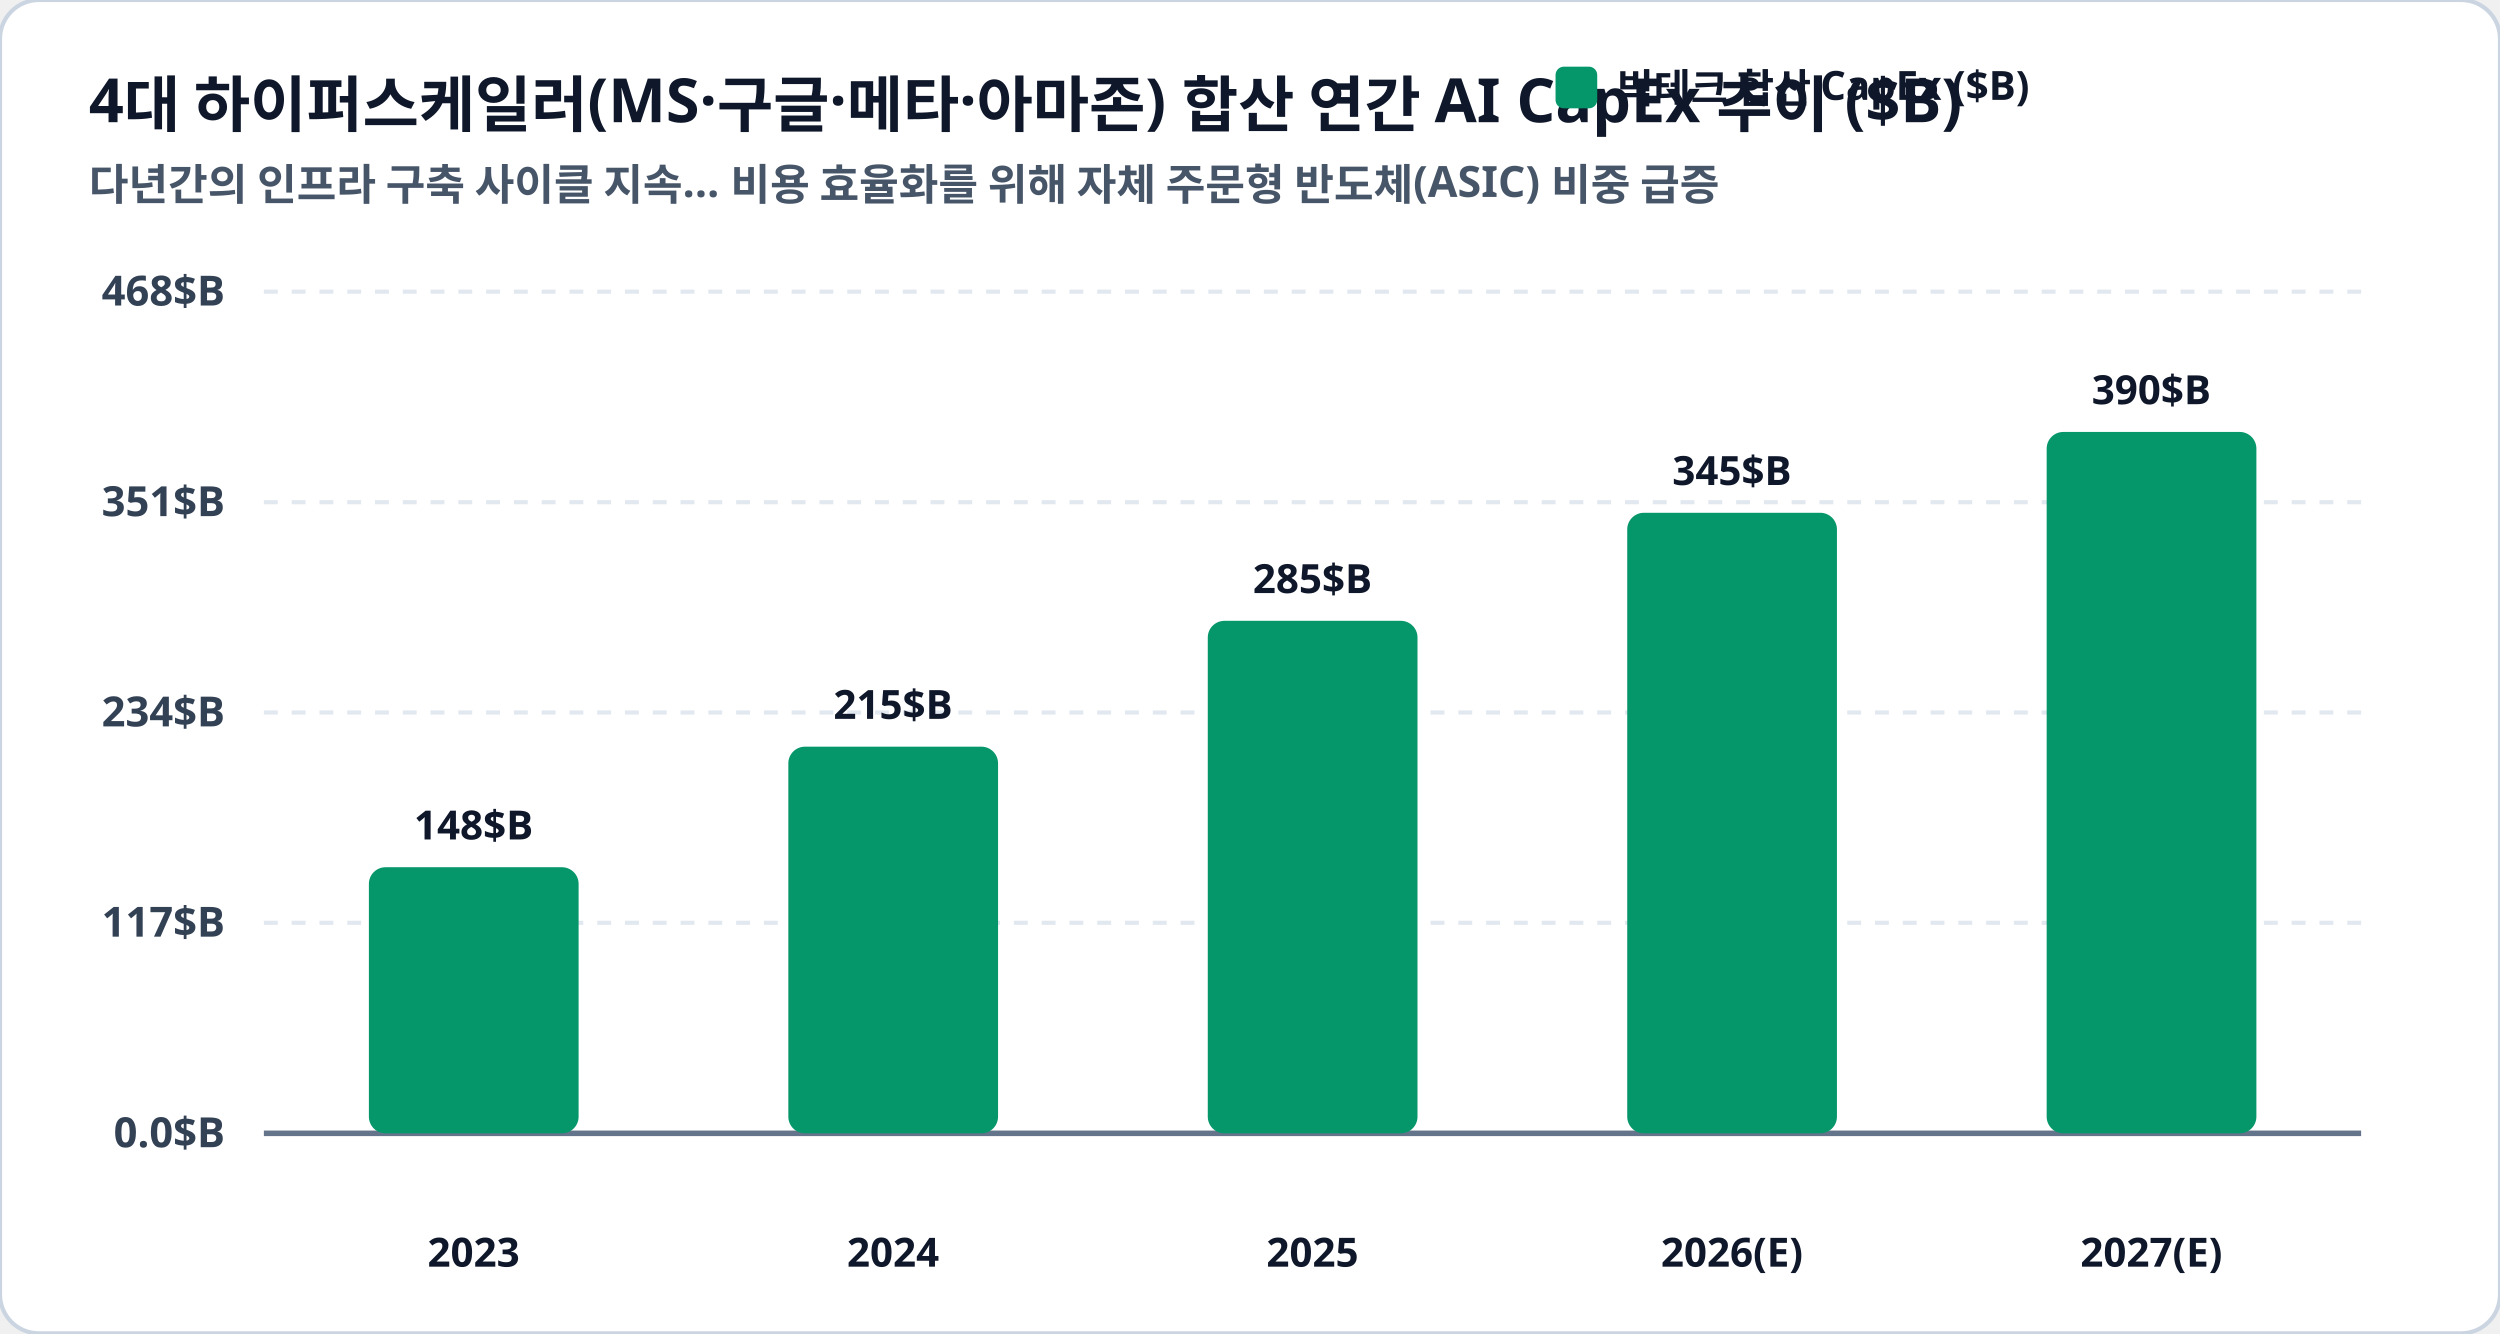
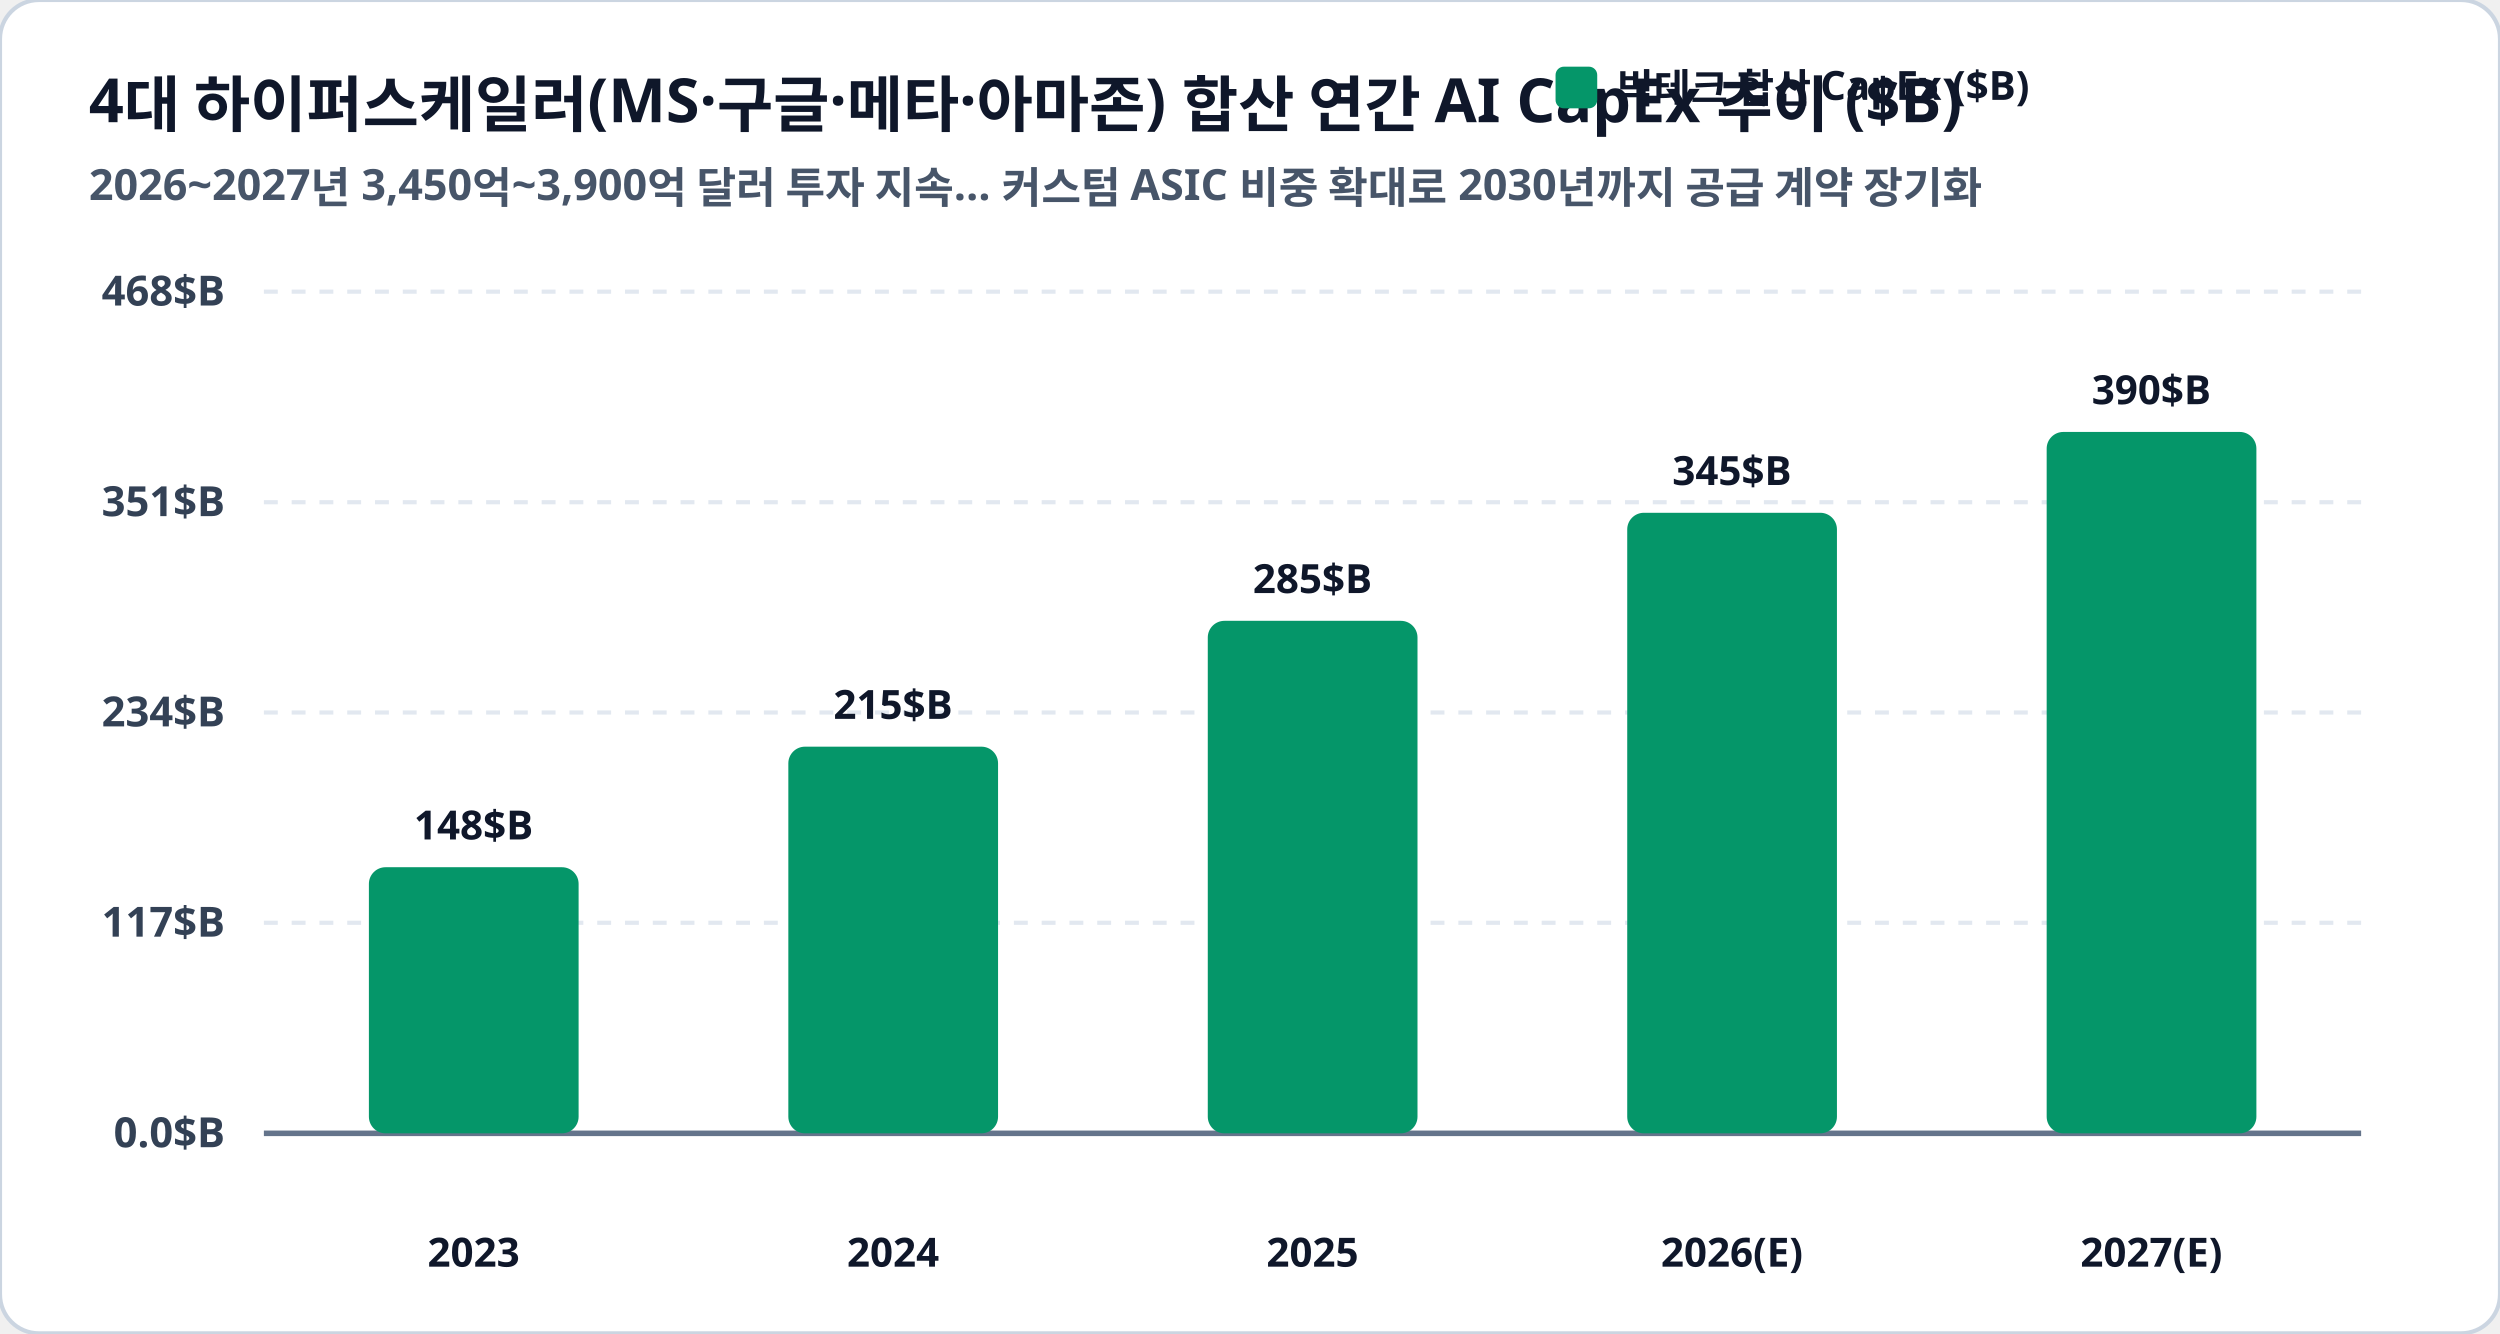
<svg xmlns="http://www.w3.org/2000/svg" viewBox="0 0 900 480" width="100%" height="100%">
  <rect width="900" height="480" rx="14" fill="#ffffff" stroke="#cbd5e1" stroke-width="1.5" />
  <text x="32" y="44" fill="#0f172a" font-family="Pretendard, sans-serif" font-size="22" font-weight="900">4대 하이퍼스케일러(MS·구글·메타·아마존) 합산 연간 AI CapEx 추이 ($B)</text>
-   <text x="32" y="72" fill="#475569" font-family="Pretendard, sans-serif" font-size="15.5" font-weight="600">다년간의 인프라 구축 사이클 지속… 비용 효율화를 위해 자체 주문형 반도체(ASIC) 비중 급증</text>
+   <text x="32" y="72" fill="#475569" font-family="Pretendard, sans-serif" font-size="15.5" font-weight="600">2026~2027년 3,450억~3,900억 달러 투자 지속… 커스텀 ASIC 비중 확대로 2030년까지 공급 계약 장기화</text>
  <rect x="560" y="24" width="15" height="15" rx="3" fill="#059669" />
  <text x="582" y="37" fill="#0f172a" font-family="Pretendard, sans-serif" font-size="14.5" font-weight="800">빅테크 합산 CapEx ($B)</text>
  <line x1="95" y1="105.0" x2="850" y2="105.0" stroke="#e2e8f0" stroke-width="1.5" stroke-dasharray="5,5" />
  <text x="81" y="110.0" fill="#334155" font-family="Pretendard, sans-serif" font-size="15" font-weight="700" text-anchor="end">468$B</text>
  <line x1="95" y1="180.8" x2="850" y2="180.8" stroke="#e2e8f0" stroke-width="1.5" stroke-dasharray="5,5" />
  <text x="81" y="185.8" fill="#334155" font-family="Pretendard, sans-serif" font-size="15" font-weight="700" text-anchor="end">351$B</text>
  <line x1="95" y1="256.5" x2="850" y2="256.5" stroke="#e2e8f0" stroke-width="1.5" stroke-dasharray="5,5" />
  <text x="81" y="261.5" fill="#334155" font-family="Pretendard, sans-serif" font-size="15" font-weight="700" text-anchor="end">234$B</text>
  <line x1="95" y1="332.2" x2="850" y2="332.2" stroke="#e2e8f0" stroke-width="1.5" stroke-dasharray="5,5" />
  <text x="81" y="337.2" fill="#334155" font-family="Pretendard, sans-serif" font-size="15" font-weight="700" text-anchor="end">117$B</text>
  <line x1="95" y1="408.0" x2="850" y2="408.0" stroke="#e2e8f0" stroke-width="1.5" stroke-dasharray="5,5" />
  <text x="81" y="413.0" fill="#334155" font-family="Pretendard, sans-serif" font-size="15" font-weight="700" text-anchor="end">0.0$B</text>
  <line x1="95" y1="408.0" x2="850" y2="408.0" stroke="#64748b" stroke-width="2" />
  <rect x="132.8" y="312.2" width="75.5" height="95.8" rx="6" fill="#059669" />
  <text x="170.5" y="302.2" fill="#0f172a" font-family="Pretendard, sans-serif" font-size="14.5" font-weight="800" text-anchor="middle">148$B</text>
  <text x="170.5" y="456" fill="#0f172a" font-family="Pretendard, sans-serif" font-size="14.5" font-weight="800" text-anchor="middle">2023</text>
  <rect x="283.8" y="268.8" width="75.5" height="139.2" rx="6" fill="#059669" />
  <text x="321.5" y="258.8" fill="#0f172a" font-family="Pretendard, sans-serif" font-size="14.5" font-weight="800" text-anchor="middle">215$B</text>
  <text x="321.5" y="456" fill="#0f172a" font-family="Pretendard, sans-serif" font-size="14.5" font-weight="800" text-anchor="middle">2024</text>
  <rect x="434.8" y="223.5" width="75.5" height="184.5" rx="6" fill="#059669" />
  <text x="472.5" y="213.5" fill="#0f172a" font-family="Pretendard, sans-serif" font-size="14.5" font-weight="800" text-anchor="middle">285$B</text>
  <text x="472.5" y="456" fill="#0f172a" font-family="Pretendard, sans-serif" font-size="14.5" font-weight="800" text-anchor="middle">2025</text>
  <rect x="585.8" y="184.6" width="75.5" height="223.4" rx="6" fill="#059669" />
  <text x="623.5" y="174.6" fill="#0f172a" font-family="Pretendard, sans-serif" font-size="14.5" font-weight="800" text-anchor="middle">345$B</text>
  <text x="623.5" y="456" fill="#0f172a" font-family="Pretendard, sans-serif" font-size="14.5" font-weight="800" text-anchor="middle">2026(E)</text>
  <rect x="736.8" y="155.5" width="75.5" height="252.5" rx="6" fill="#059669" />
  <text x="774.5" y="145.5" fill="#0f172a" font-family="Pretendard, sans-serif" font-size="14.5" font-weight="800" text-anchor="middle">390$B</text>
  <text x="774.5" y="456" fill="#0f172a" font-family="Pretendard, sans-serif" font-size="14.5" font-weight="800" text-anchor="middle">2027(E)</text>
</svg>
